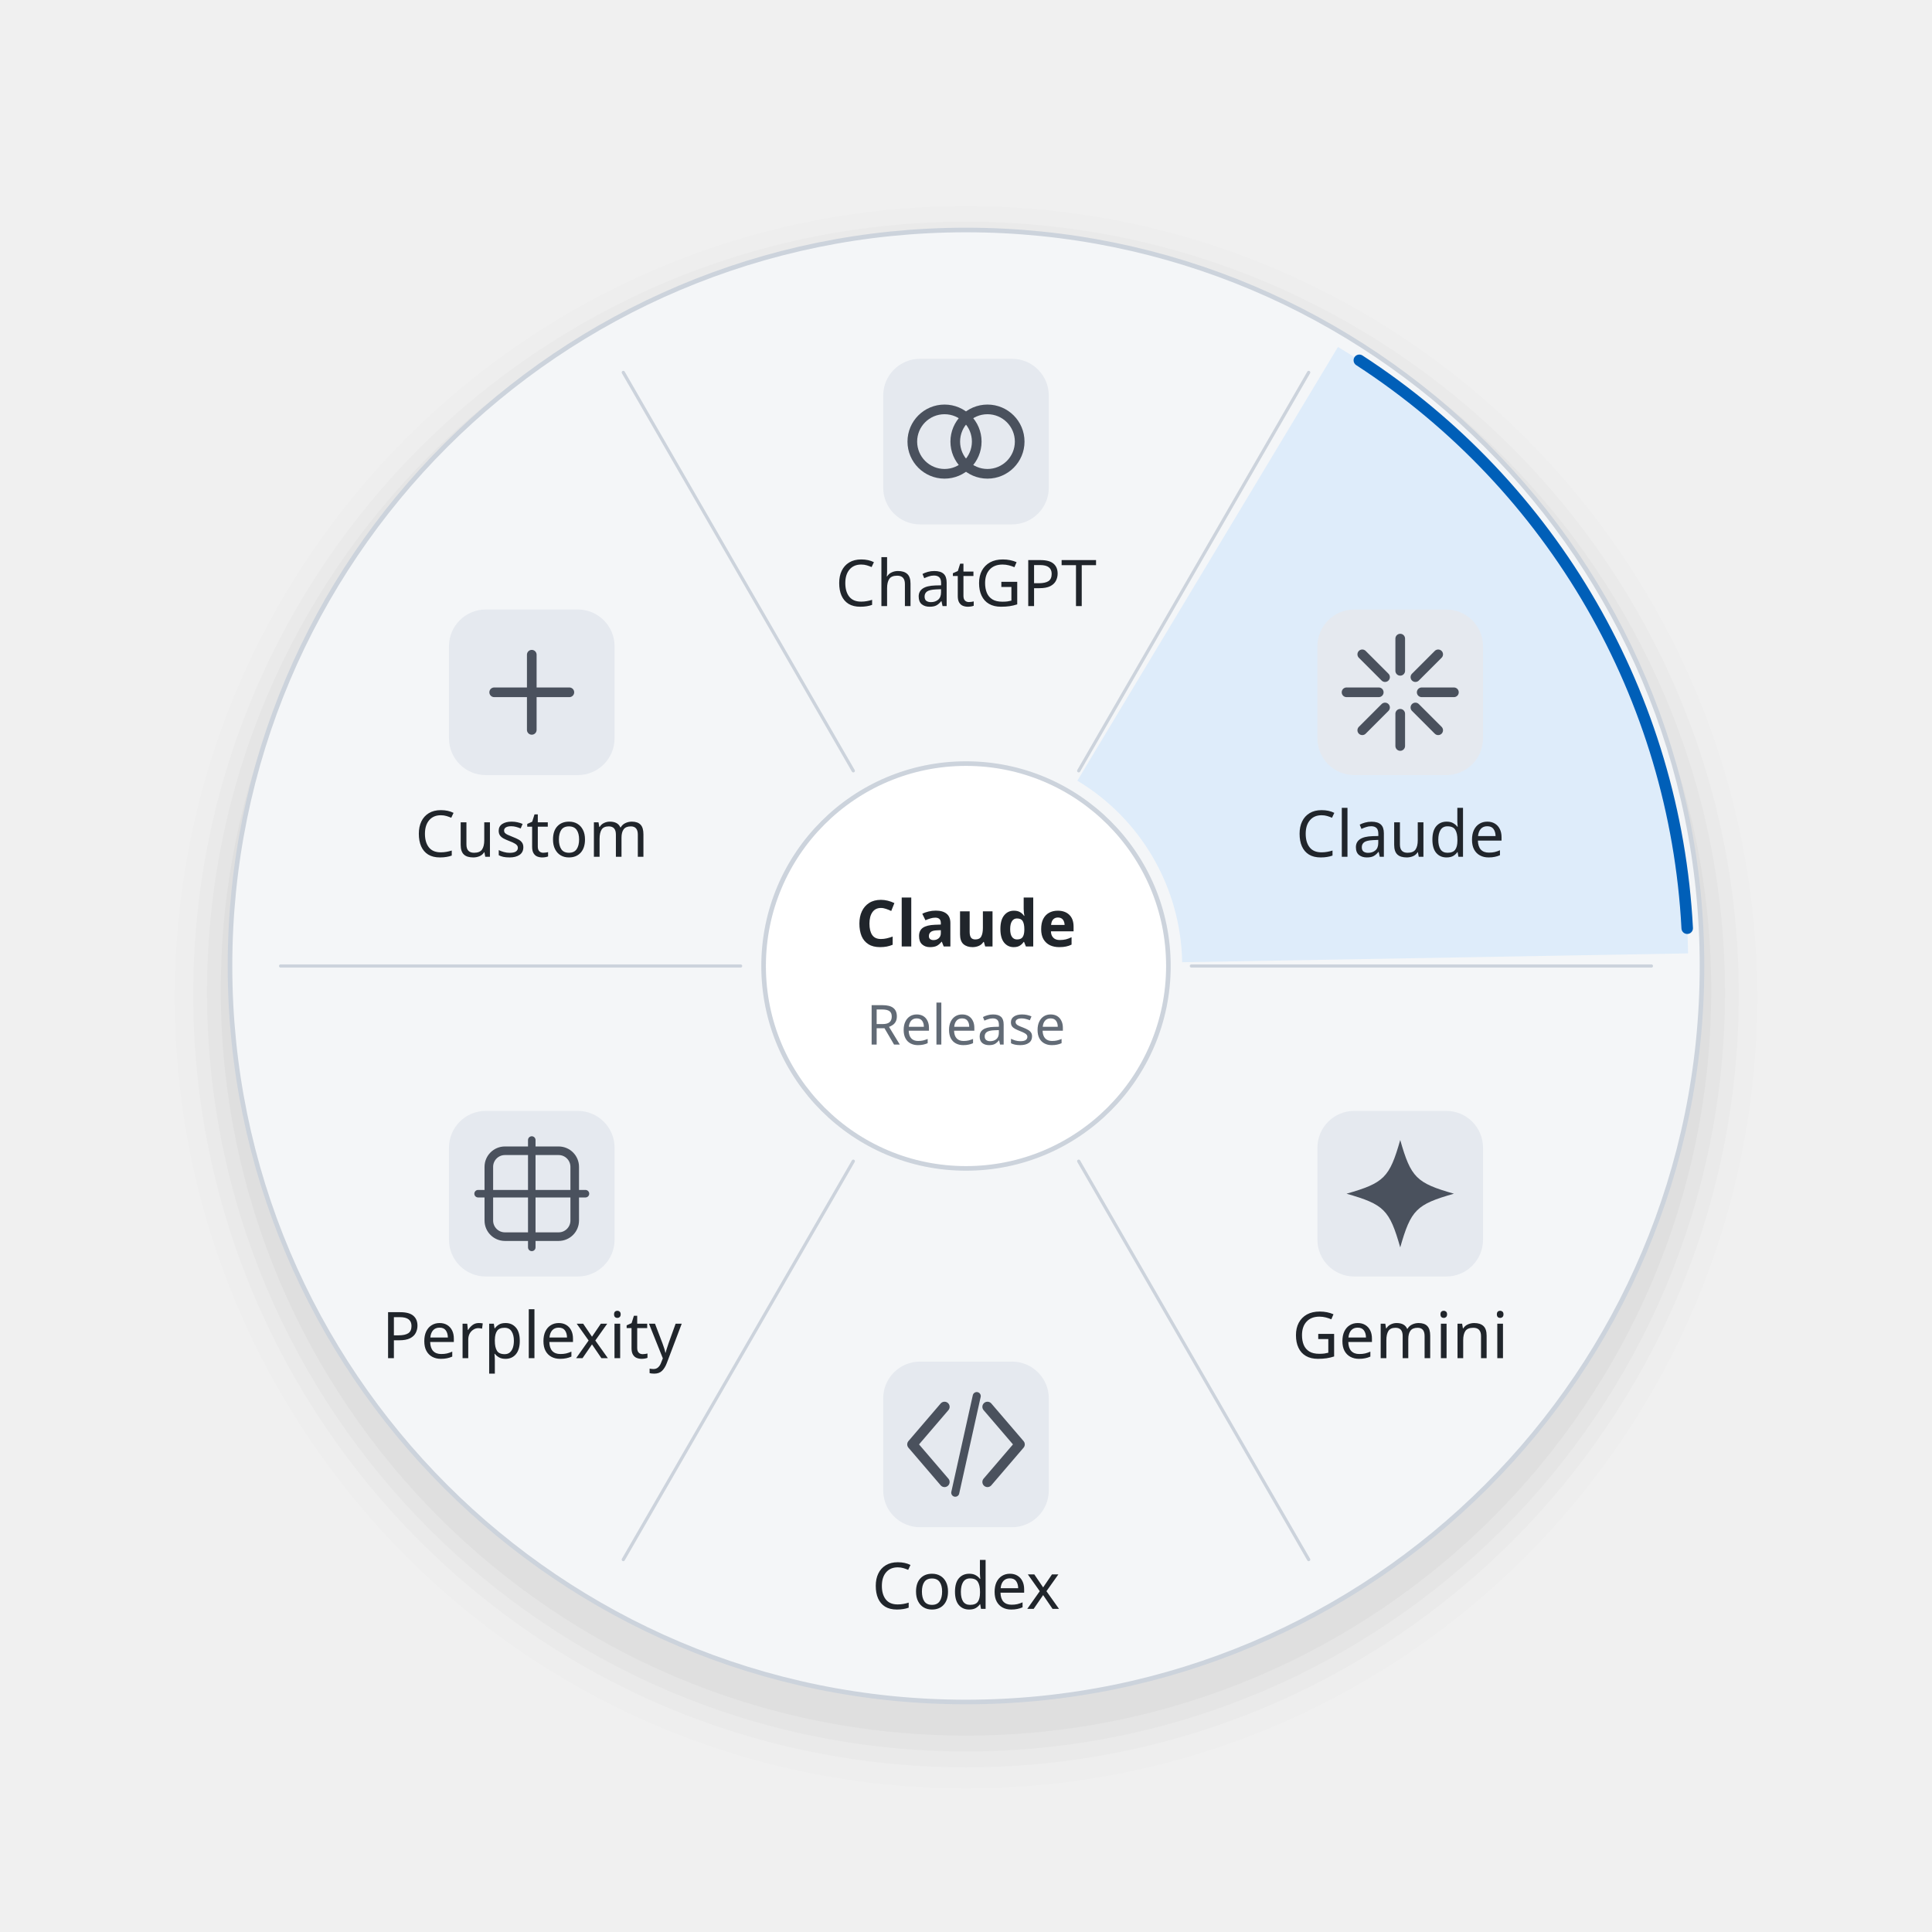
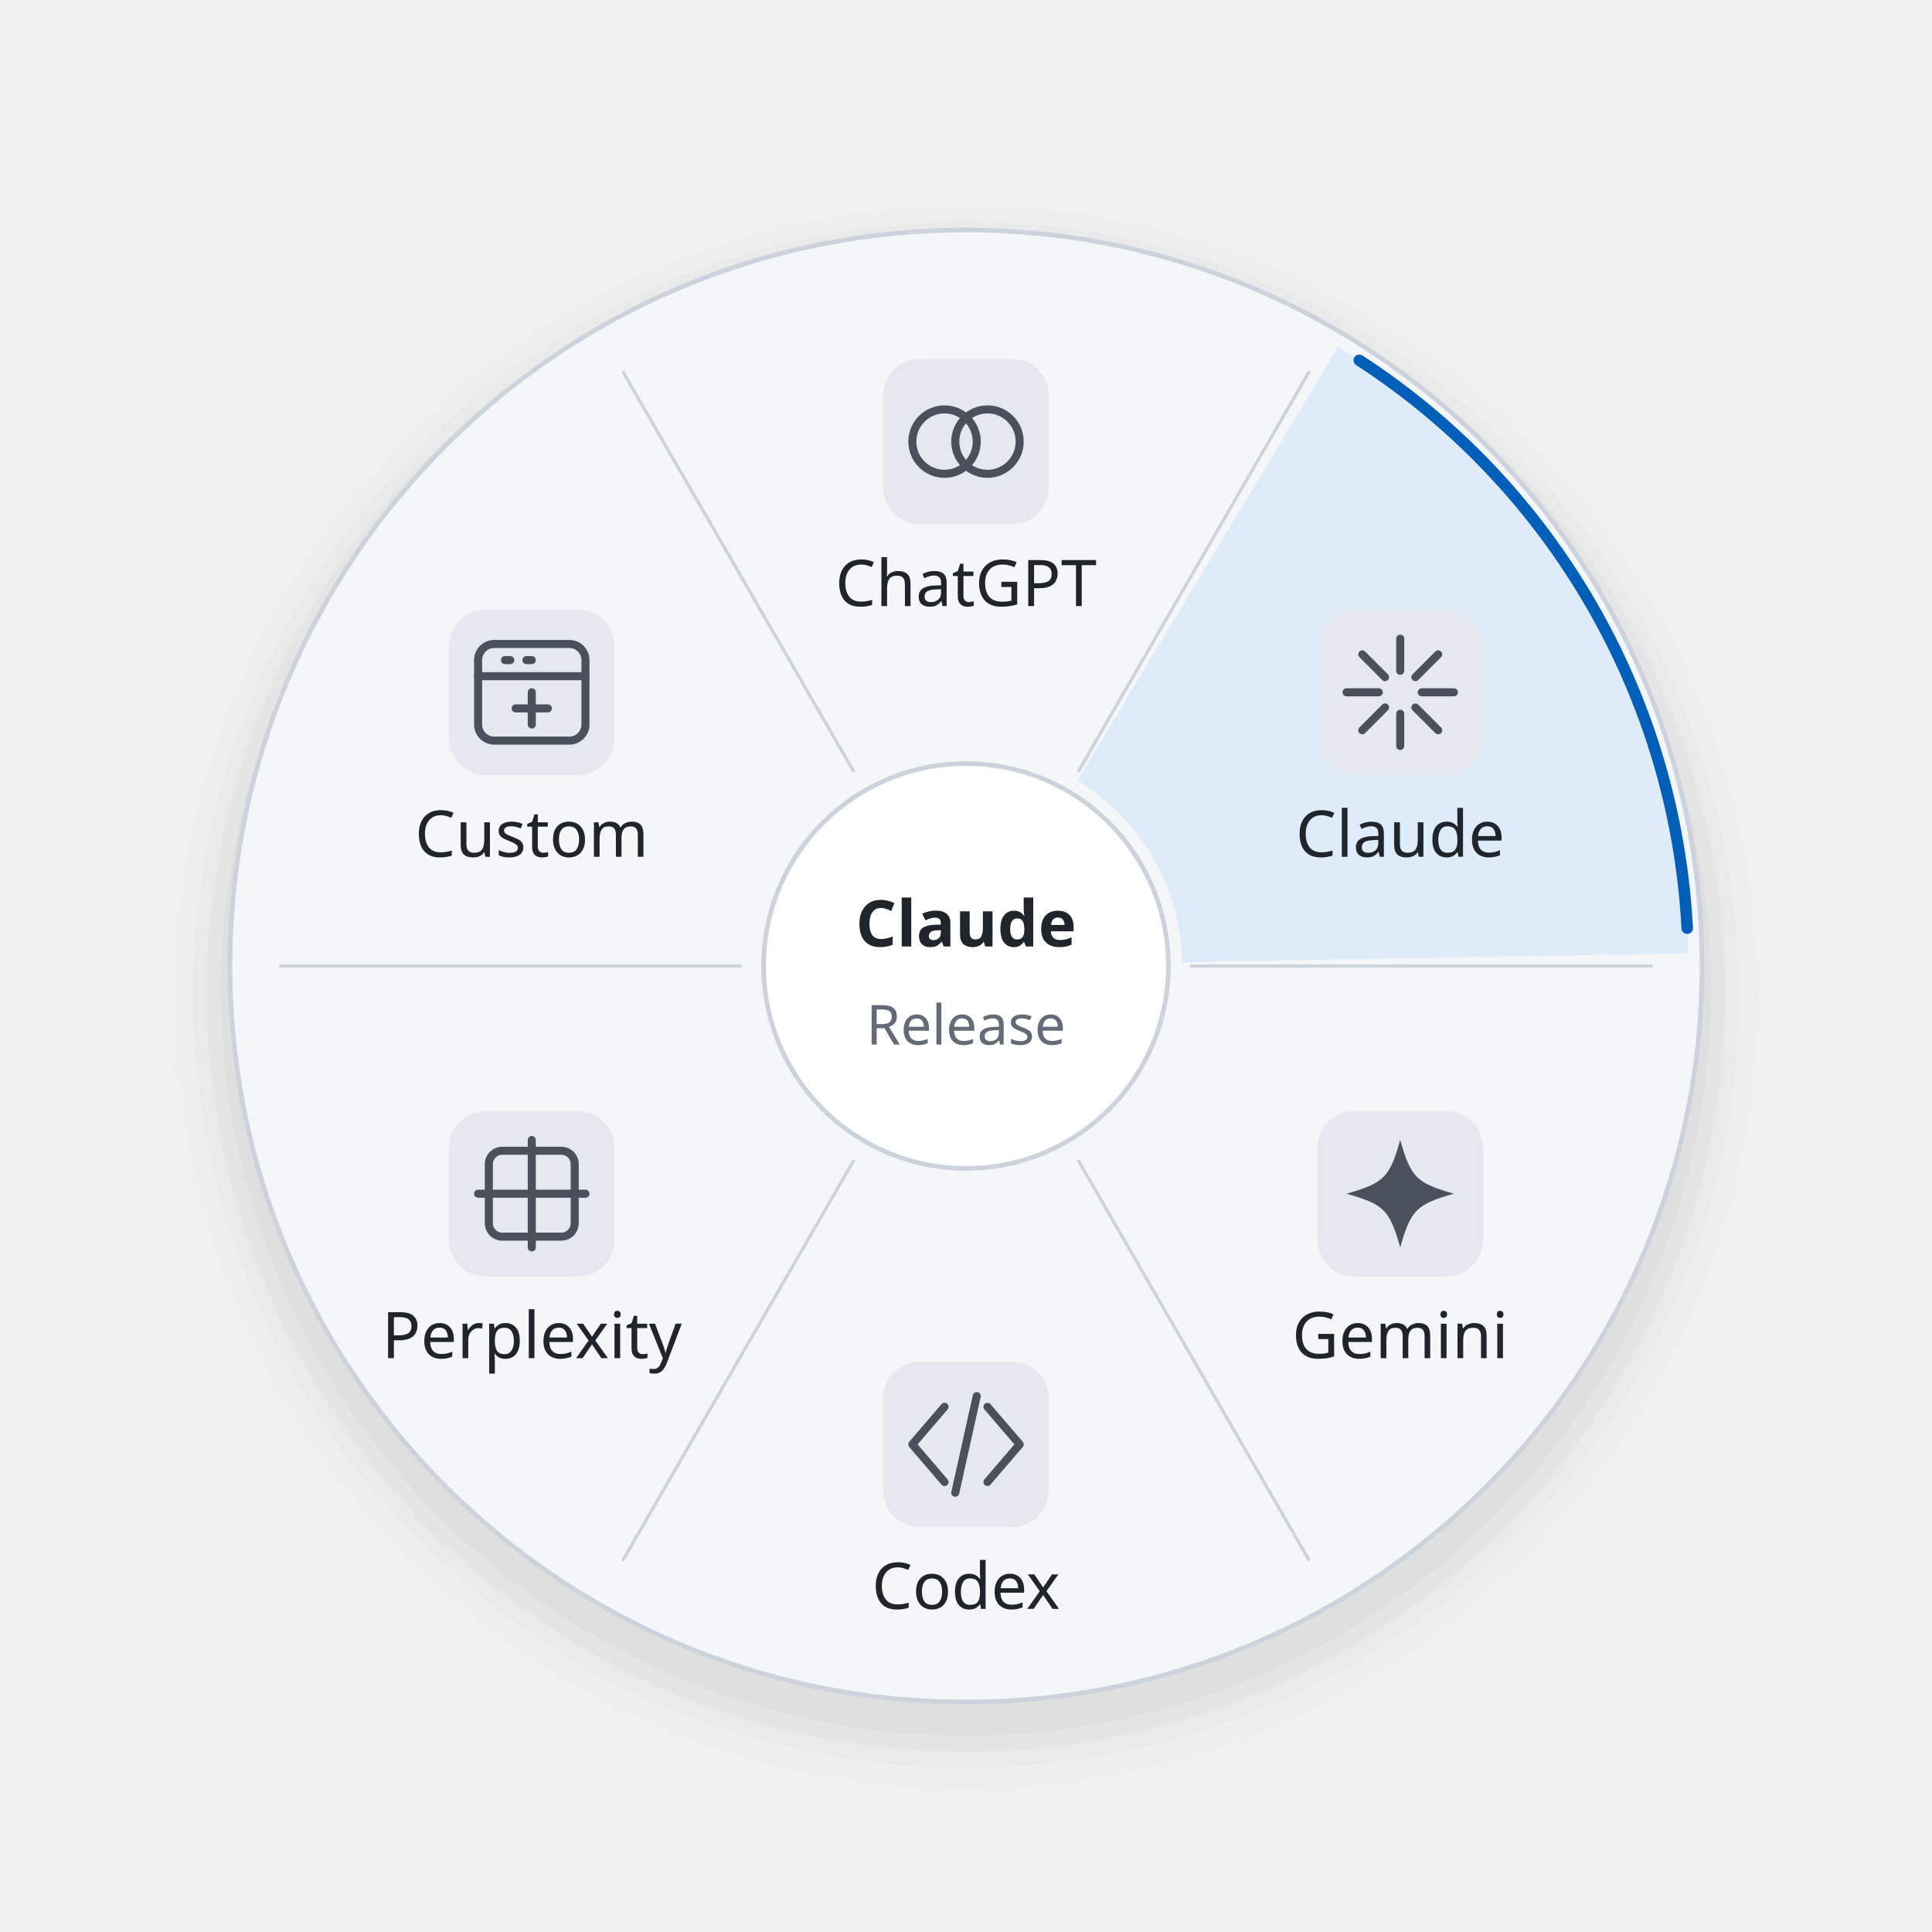
<svg xmlns="http://www.w3.org/2000/svg" width="420" height="420" viewBox="0 0 420 420" role="img">
  <g transform="translate(210 210) scale(1)">
    <circle cx="0" cy="6.8" r="172" fill="#000000" stroke="none" stroke-width="1" stroke-linejoin="round" stroke-linecap="round" opacity="0.01" />
    <circle cx="0" cy="6.2" r="168" fill="#000000" stroke="none" stroke-width="1" stroke-linejoin="round" stroke-linecap="round" opacity="0.016" />
    <circle cx="0" cy="5.75" r="165" fill="#000000" stroke="none" stroke-width="1" stroke-linejoin="round" stroke-linecap="round" opacity="0.022" />
    <circle cx="0" cy="5.3" r="162" fill="#000000" stroke="none" stroke-width="1" stroke-linejoin="round" stroke-linecap="round" opacity="0.028" />
    <circle cx="0" cy="0" r="160" fill="#F4F6F8" stroke="#CCD3DC" stroke-width="1" stroke-linejoin="round" stroke-linecap="round" opacity="1" />
    <path d="M80.861 -134.575 C127.266 -106.693 156.031 -56.869 156.976 -2.74 L46.993 -0.82 C46.71 -17.024 38.099 -31.94 24.207 -40.287 Z" fill="#DEECFA" stroke="none" stroke-width="1" stroke-linejoin="round" stroke-linecap="round" opacity="1" />
    <path d="M85.508 -131.671 C127.657 -104.3 154.155 -58.404 156.785 -8.217" fill="none" stroke="#005FB8" stroke-width="2.5" stroke-linejoin="round" stroke-linecap="round" opacity="1" />
    <path d="M-24.5 -42.435 L-74.5 -129.038" fill="none" stroke="#CCD3DC" stroke-width="0.7" stroke-linejoin="round" stroke-linecap="round" opacity="1" />
    <rect x="-18" y="-132" width="36" height="36" rx="8" fill="#E5E9EF" stroke="none" stroke-width="1" stroke-linejoin="round" stroke-linecap="round" opacity="1" />
    <g transform="translate(0 -114) scale(1.167)">
-       <circle cx="-4" cy="0" r="6" fill="none" stroke="#4A515D" stroke-width="1.8" stroke-linejoin="round" stroke-linecap="round" opacity="1" />
-       <circle cx="4" cy="0" r="6" fill="none" stroke="#4A515D" stroke-width="1.8" stroke-linejoin="round" stroke-linecap="round" opacity="1" />
+       <circle cx="-4" cy="0" r="6" fill="none" stroke="#4A515D" stroke-width="1.5" stroke-linejoin="round" stroke-linecap="round" opacity="1" />
+       <circle cx="4" cy="0" r="6" fill="none" stroke="#4A515D" stroke-width="1.5" stroke-linejoin="round" stroke-linecap="round" opacity="1" />
    </g>
    <text x="0" y="-78.24" fill="#20252B" font-family="Segoe UI Variable,Segoe UI,Microsoft YaHei,sans-serif" font-size="14" font-weight="400" text-anchor="middle">ChatGPT</text>
    <path d="M24.5 -42.435 L74.5 -129.038" fill="none" stroke="#CCD3DC" stroke-width="0.7" stroke-linejoin="round" stroke-linecap="round" opacity="1" />
    <rect x="76.397" y="-77.5" width="36" height="36" rx="8" fill="#E5E9EF" stroke="none" stroke-width="1" stroke-linejoin="round" stroke-linecap="round" opacity="1" />
    <g transform="translate(94.397 -59.5) scale(1.167)">
-       <path d="M4 0 L10 0" fill="none" stroke="#4A515D" stroke-width="1.8" stroke-linejoin="round" stroke-linecap="round" opacity="1" />
-       <path d="M2.828 2.828 L7.071 7.071" fill="none" stroke="#4A515D" stroke-width="1.8" stroke-linejoin="round" stroke-linecap="round" opacity="1" />
-       <path d="M0 4 L0 10" fill="none" stroke="#4A515D" stroke-width="1.8" stroke-linejoin="round" stroke-linecap="round" opacity="1" />
-       <path d="M-2.828 2.828 L-7.071 7.071" fill="none" stroke="#4A515D" stroke-width="1.8" stroke-linejoin="round" stroke-linecap="round" opacity="1" />
-       <path d="M-4 0 L-10 0" fill="none" stroke="#4A515D" stroke-width="1.8" stroke-linejoin="round" stroke-linecap="round" opacity="1" />
-       <path d="M-2.828 -2.828 L-7.071 -7.071" fill="none" stroke="#4A515D" stroke-width="1.8" stroke-linejoin="round" stroke-linecap="round" opacity="1" />
-       <path d="M-0 -4 L-0 -10" fill="none" stroke="#4A515D" stroke-width="1.8" stroke-linejoin="round" stroke-linecap="round" opacity="1" />
-       <path d="M2.828 -2.828 L7.071 -7.071" fill="none" stroke="#4A515D" stroke-width="1.8" stroke-linejoin="round" stroke-linecap="round" opacity="1" />
+       <path d="M4 0 L10 0" fill="none" stroke="#4A515D" stroke-width="1.5" stroke-linejoin="round" stroke-linecap="round" opacity="1" />
+       <path d="M2.828 2.828 L7.071 7.071" fill="none" stroke="#4A515D" stroke-width="1.5" stroke-linejoin="round" stroke-linecap="round" opacity="1" />
+       <path d="M0 4 L0 10" fill="none" stroke="#4A515D" stroke-width="1.5" stroke-linejoin="round" stroke-linecap="round" opacity="1" />
+       <path d="M-2.828 2.828 L-7.071 7.071" fill="none" stroke="#4A515D" stroke-width="1.5" stroke-linejoin="round" stroke-linecap="round" opacity="1" />
+       <path d="M-4 0 L-10 0" fill="none" stroke="#4A515D" stroke-width="1.5" stroke-linejoin="round" stroke-linecap="round" opacity="1" />
+       <path d="M-2.828 -2.828 L-7.071 -7.071" fill="none" stroke="#4A515D" stroke-width="1.5" stroke-linejoin="round" stroke-linecap="round" opacity="1" />
+       <path d="M-0 -4 L-0 -10" fill="none" stroke="#4A515D" stroke-width="1.5" stroke-linejoin="round" stroke-linecap="round" opacity="1" />
+       <path d="M2.828 -2.828 L7.071 -7.071" fill="none" stroke="#4A515D" stroke-width="1.5" stroke-linejoin="round" stroke-linecap="round" opacity="1" />
    </g>
    <text x="94.397" y="-23.74" fill="#20252B" font-family="Segoe UI Variable,Segoe UI,Microsoft YaHei,sans-serif" font-size="14" font-weight="400" text-anchor="middle">Claude</text>
    <path d="M49 0 L149 0" fill="none" stroke="#CCD3DC" stroke-width="0.7" stroke-linejoin="round" stroke-linecap="round" opacity="1" />
    <rect x="76.397" y="31.5" width="36" height="36" rx="8" fill="#E5E9EF" stroke="none" stroke-width="1" stroke-linejoin="round" stroke-linecap="round" opacity="1" />
    <g transform="translate(94.397 49.5) scale(1.167)">
      <path d="M0 -10 C2 -3 3 -2 10 0 C3 2 2 3 0 10 C-2 3 -3 2 -10 0 C-3 -2 -2 -3 0 -10 Z" fill="#4A515D" stroke="none" stroke-width="1" stroke-linejoin="round" stroke-linecap="round" opacity="1" />
    </g>
    <text x="94.397" y="85.26" fill="#20252B" font-family="Segoe UI Variable,Segoe UI,Microsoft YaHei,sans-serif" font-size="14" font-weight="400" text-anchor="middle">Gemini</text>
    <path d="M24.5 42.435 L74.5 129.038" fill="none" stroke="#CCD3DC" stroke-width="0.7" stroke-linejoin="round" stroke-linecap="round" opacity="1" />
    <rect x="-18" y="86" width="36" height="36" rx="8" fill="#E5E9EF" stroke="none" stroke-width="1" stroke-linejoin="round" stroke-linecap="round" opacity="1" />
    <g transform="translate(0 104) scale(1.167)">
-       <path d="M-4 -7 L-10 0 L-4 7" fill="none" stroke="#4A515D" stroke-width="1.9" stroke-linejoin="round" stroke-linecap="round" opacity="1" />
-       <path d="M4 -7 L10 0 L4 7" fill="none" stroke="#4A515D" stroke-width="1.9" stroke-linejoin="round" stroke-linecap="round" opacity="1" />
+       <path d="M-4 -7 L-10 0 L-4 7" fill="none" stroke="#4A515D" stroke-width="1.5" stroke-linejoin="round" stroke-linecap="round" opacity="1" />
+       <path d="M4 -7 L10 0 L4 7" fill="none" stroke="#4A515D" stroke-width="1.5" stroke-linejoin="round" stroke-linecap="round" opacity="1" />
      <path d="M2 -9 L-2 9" fill="none" stroke="#4A515D" stroke-width="1.5" stroke-linejoin="round" stroke-linecap="round" opacity="1" />
    </g>
    <text x="0" y="139.76" fill="#20252B" font-family="Segoe UI Variable,Segoe UI,Microsoft YaHei,sans-serif" font-size="14" font-weight="400" text-anchor="middle">Codex</text>
    <path d="M-24.5 42.435 L-74.5 129.038" fill="none" stroke="#CCD3DC" stroke-width="0.7" stroke-linejoin="round" stroke-linecap="round" opacity="1" />
    <rect x="-112.397" y="31.5" width="36" height="36" rx="8" fill="#E5E9EF" stroke="none" stroke-width="1" stroke-linejoin="round" stroke-linecap="round" opacity="1" />
    <g transform="translate(-94.397 49.5) scale(1.167)">
-       <rect x="-8" y="-8" width="16" height="16" rx="3" fill="none" stroke="#4A515D" stroke-width="1.6" stroke-linejoin="round" stroke-linecap="round" opacity="1" />
-       <path d="M0 -10 L0 10" fill="none" stroke="#4A515D" stroke-width="1.4" stroke-linejoin="round" stroke-linecap="round" opacity="1" />
-       <path d="M-10 0 L10 0" fill="none" stroke="#4A515D" stroke-width="1.4" stroke-linejoin="round" stroke-linecap="round" opacity="1" />
+       <rect x="-8" y="-8" width="16" height="16" rx="2.5" fill="none" stroke="#4A515D" stroke-width="1.5" stroke-linejoin="round" stroke-linecap="round" opacity="1" />
+       <path d="M0 -10 L0 10" fill="none" stroke="#4A515D" stroke-width="1.5" stroke-linejoin="round" stroke-linecap="round" opacity="1" />
+       <path d="M-10 0 L10 0" fill="none" stroke="#4A515D" stroke-width="1.5" stroke-linejoin="round" stroke-linecap="round" opacity="1" />
    </g>
    <text x="-94.397" y="85.26" fill="#20252B" font-family="Segoe UI Variable,Segoe UI,Microsoft YaHei,sans-serif" font-size="14" font-weight="400" text-anchor="middle">Perplexity</text>
    <path d="M-49 0 L-149 0" fill="none" stroke="#CCD3DC" stroke-width="0.7" stroke-linejoin="round" stroke-linecap="round" opacity="1" />
    <rect x="-112.397" y="-77.5" width="36" height="36" rx="8" fill="#E5E9EF" stroke="none" stroke-width="1" stroke-linejoin="round" stroke-linecap="round" opacity="1" />
    <g transform="translate(-94.397 -59.5) scale(1.167)">
-       <path d="M-7 0 L7 0" fill="none" stroke="#4A515D" stroke-width="1.8" stroke-linejoin="round" stroke-linecap="round" opacity="1" />
-       <path d="M0 -7 L0 7" fill="none" stroke="#4A515D" stroke-width="1.8" stroke-linejoin="round" stroke-linecap="round" opacity="1" />
+       <rect x="-10" y="-9" width="20" height="18" rx="3" fill="none" stroke="#4A515D" stroke-width="1.5" stroke-linejoin="round" stroke-linecap="round" opacity="1" />
+       <path d="M-10 -3 L10 -3" fill="none" stroke="#4A515D" stroke-width="1.5" stroke-linejoin="round" stroke-linecap="round" opacity="1" />
+       <path d="M-5 -6 L-4 -6" fill="none" stroke="#4A515D" stroke-width="1.5" stroke-linejoin="round" stroke-linecap="round" opacity="1" />
+       <path d="M-1 -6 L0 -6" fill="none" stroke="#4A515D" stroke-width="1.5" stroke-linejoin="round" stroke-linecap="round" opacity="1" />
+       <path d="M-3 3 L3 3" fill="none" stroke="#4A515D" stroke-width="1.5" stroke-linejoin="round" stroke-linecap="round" opacity="1" />
+       <path d="M0 0 L0 6" fill="none" stroke="#4A515D" stroke-width="1.5" stroke-linejoin="round" stroke-linecap="round" opacity="1" />
    </g>
    <text x="-94.397" y="-23.74" fill="#20252B" font-family="Segoe UI Variable,Segoe UI,Microsoft YaHei,sans-serif" font-size="14" font-weight="400" text-anchor="middle">Custom</text>
    <circle cx="0" cy="0" r="44" fill="#FFFFFF" stroke="#CCD3DC" stroke-width="1" stroke-linejoin="round" stroke-linecap="round" opacity="1" />
    <text x="0" y="-4.24" fill="#20252B" font-family="Segoe UI Variable,Segoe UI,Microsoft YaHei,sans-serif" font-size="14" font-weight="600" text-anchor="middle">Claude</text>
    <text x="0" y="17.08" fill="#626B76" font-family="Segoe UI Variable,Segoe UI,Microsoft YaHei,sans-serif" font-size="12" font-weight="400" text-anchor="middle">Release</text>
  </g>
</svg>
